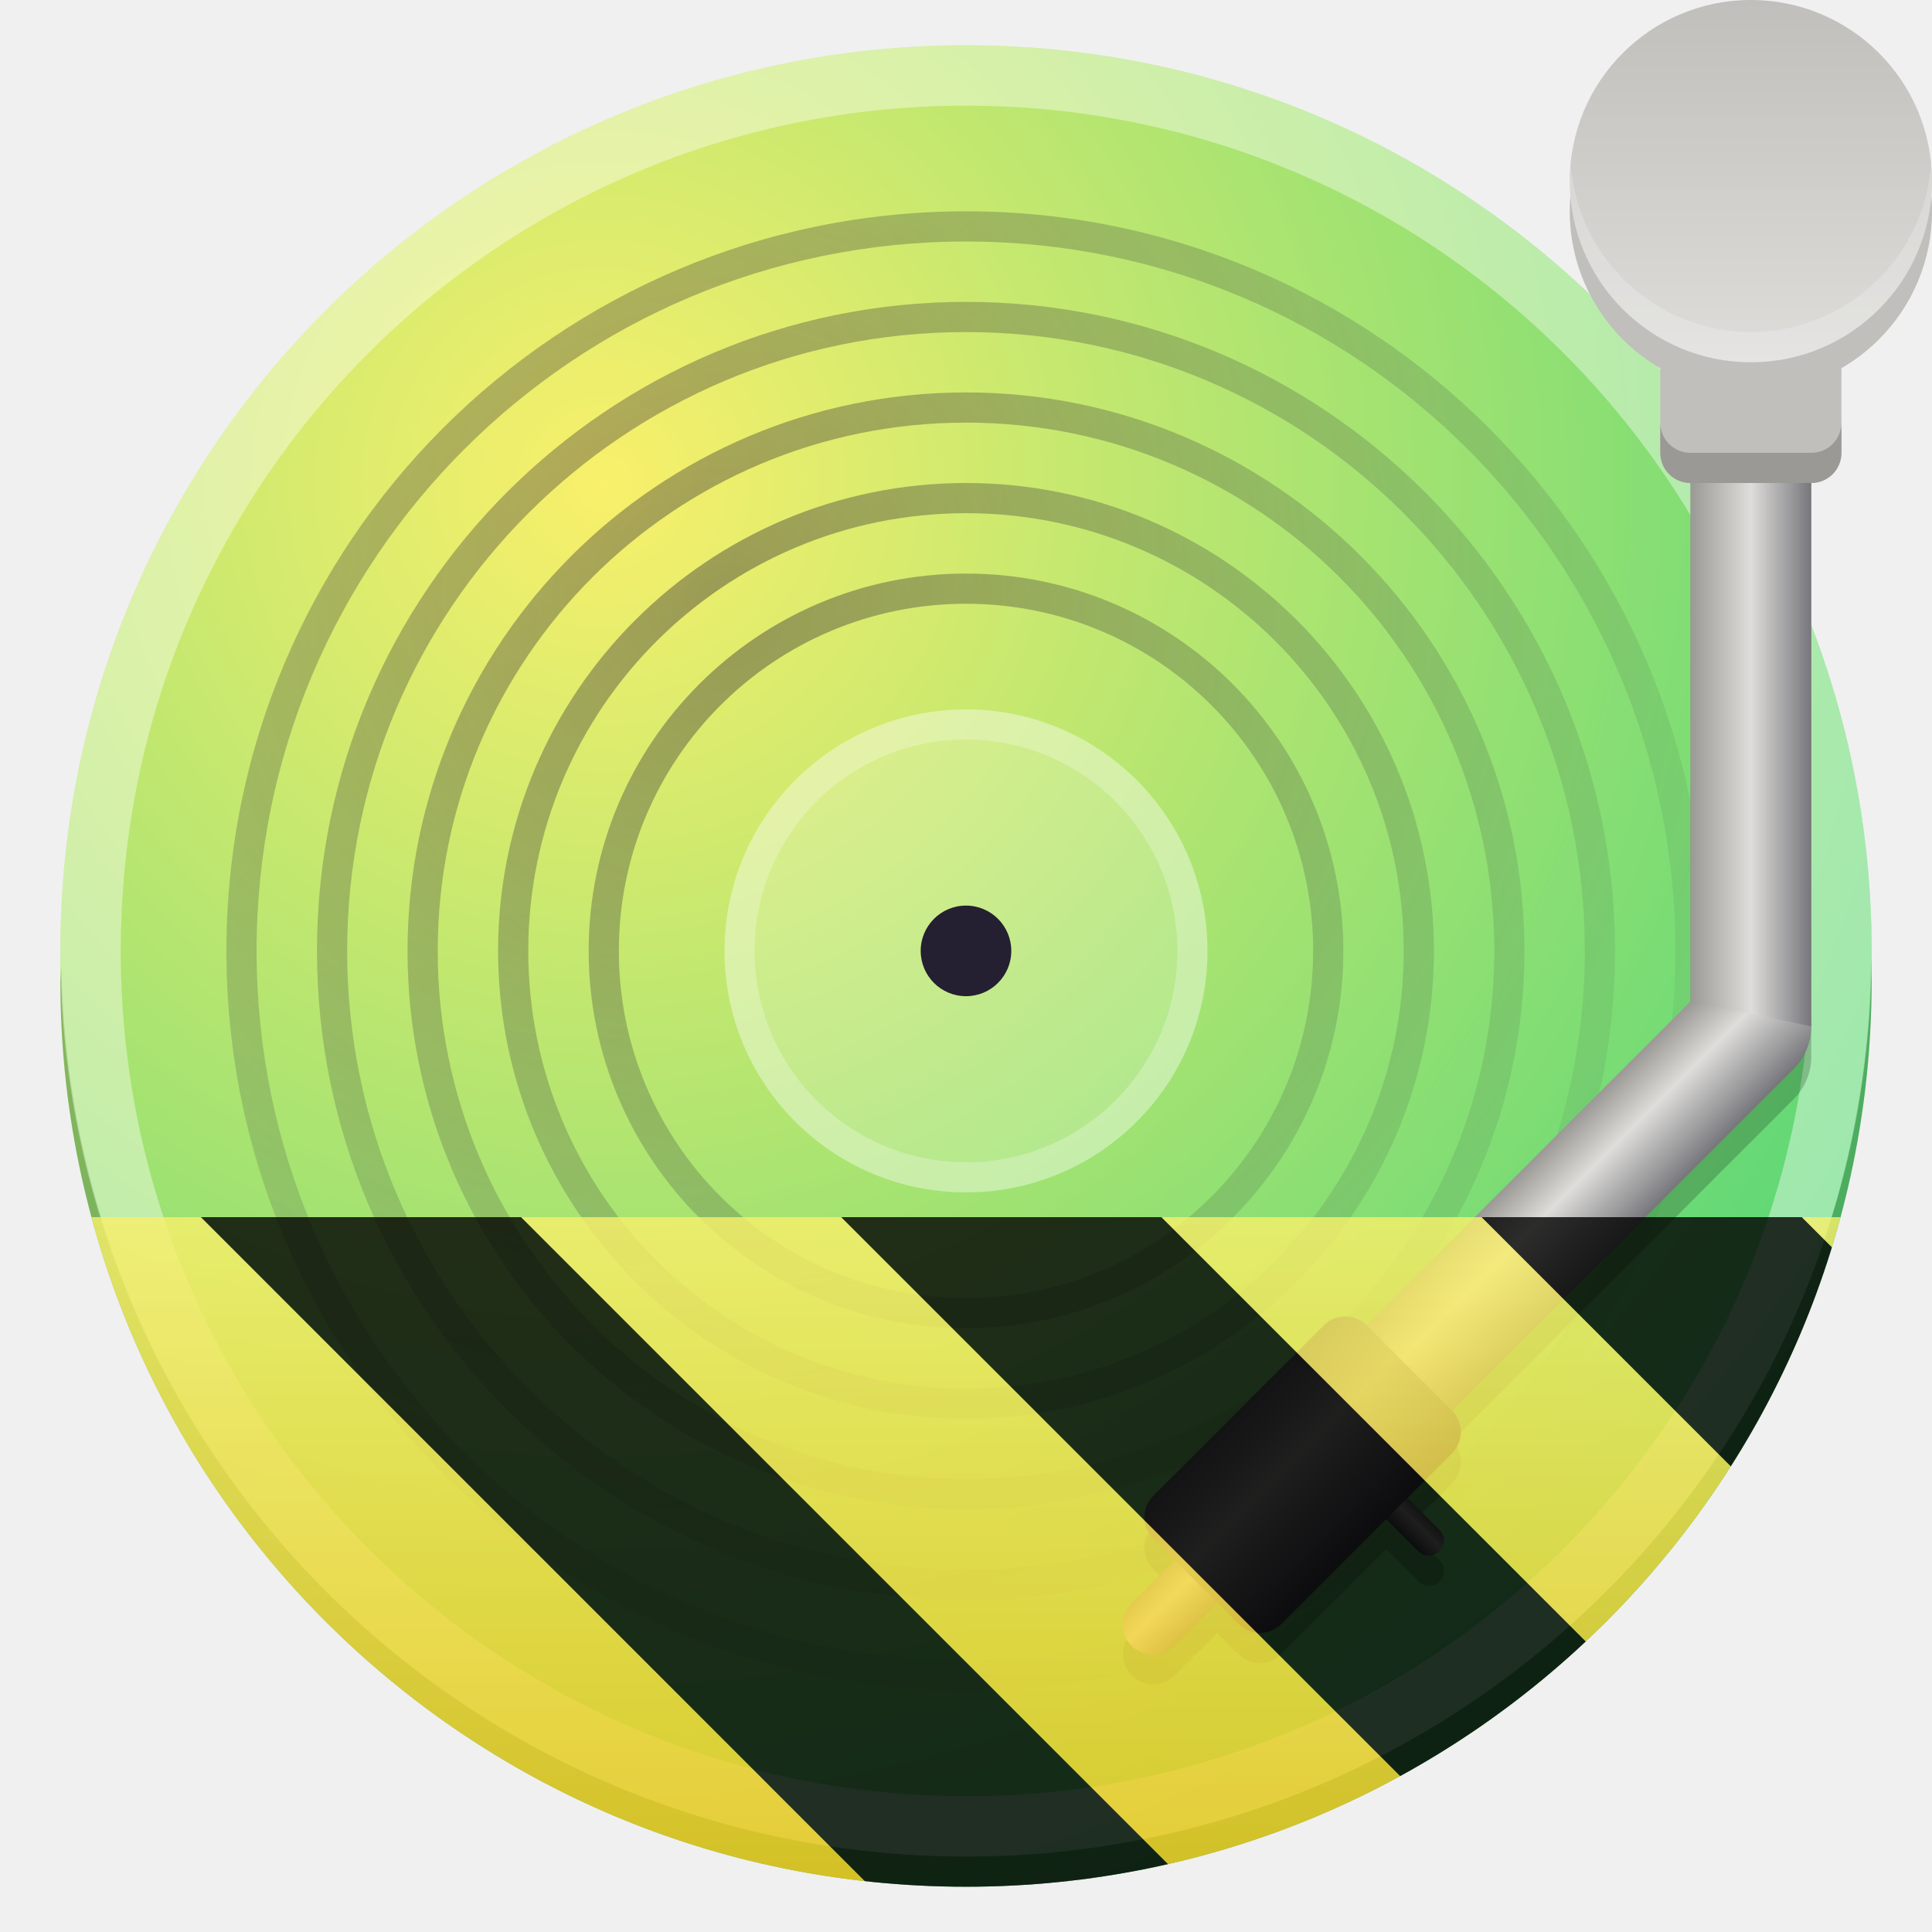
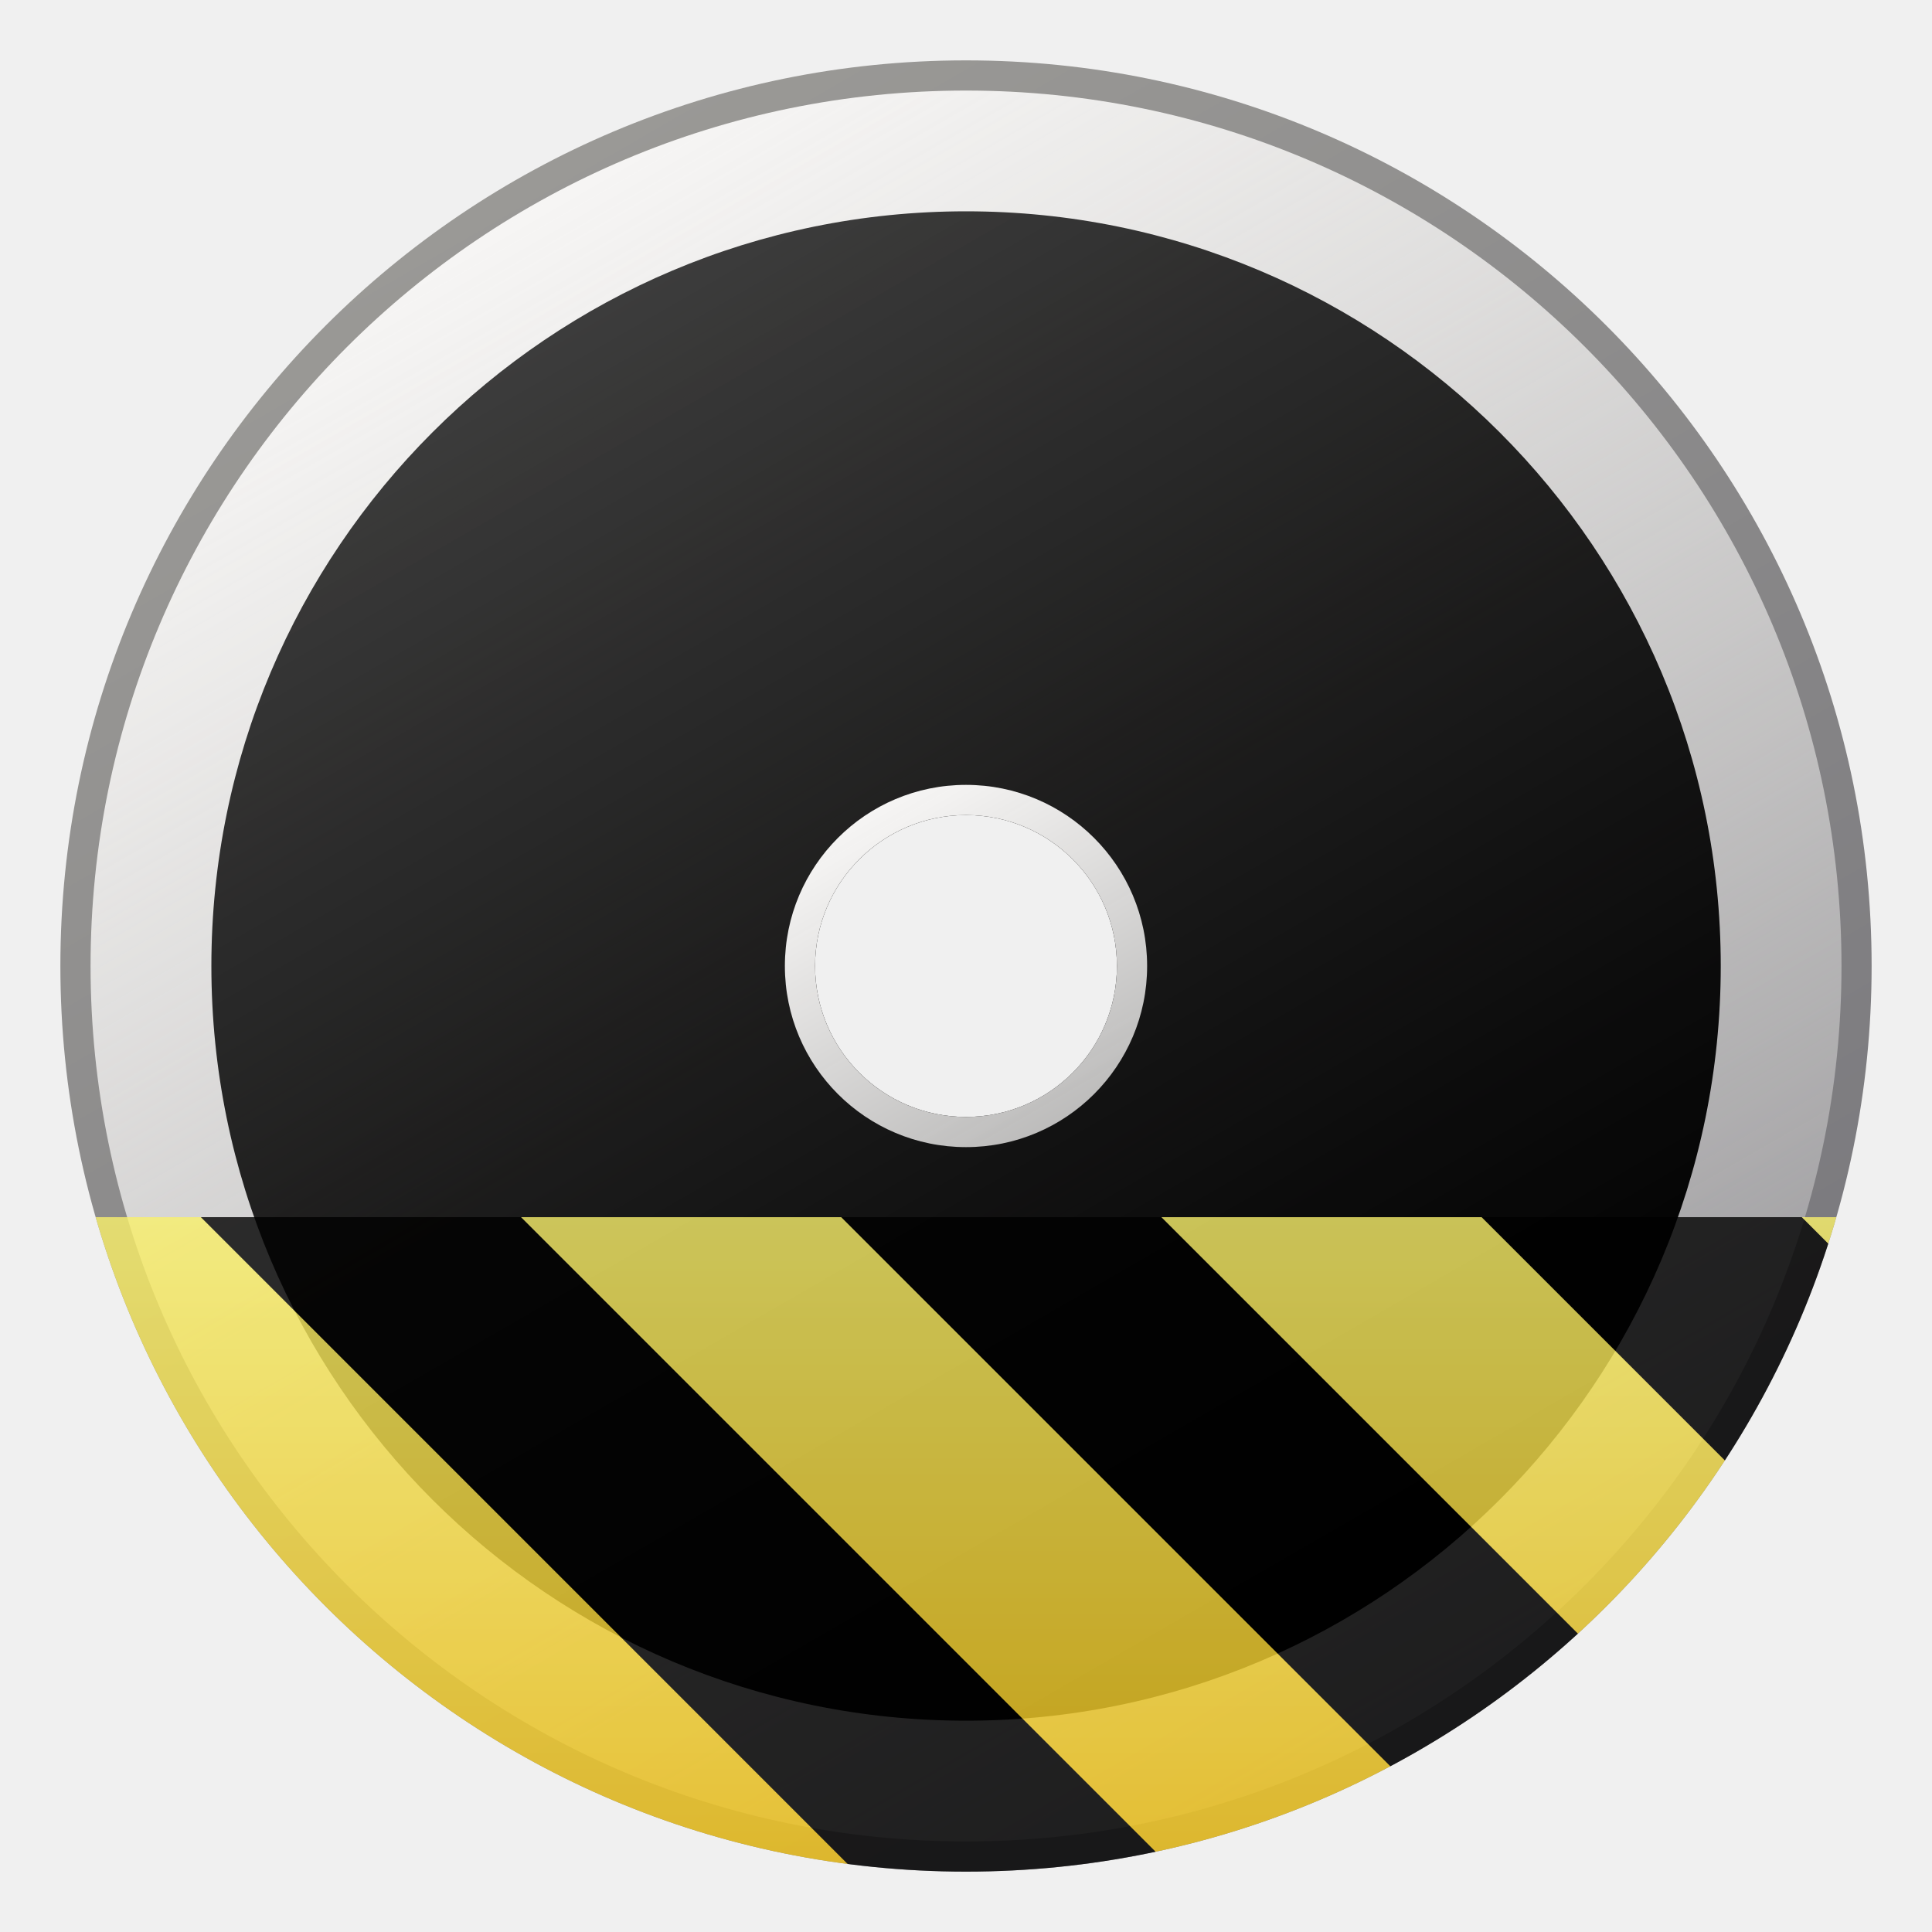
- <svg xmlns="http://www.w3.org/2000/svg" xmlns:xlink="http://www.w3.org/1999/xlink" height="128" width="128">
-   <linearGradient id="a" gradientUnits="userSpaceOnUse">
-     <stop offset="0" stop-color="#f9f06b" />
-     <stop offset="1" stop-color="#33d17a" />
-   </linearGradient>
-   <radialGradient id="f" cx="40" cy="34" r="120" xlink:href="#a" />
-   <radialGradient id="g" cx="40" cy="32" r="120" xlink:href="#a" />
-   <radialGradient id="h" cx="48" cy="40" gradientUnits="userSpaceOnUse" r="80">
-     <stop offset="0" stop-color="#241f31" stop-opacity=".4" />
-     <stop offset="1" stop-color="#241f31" stop-opacity="0" />
-   </radialGradient>
-   <linearGradient id="b" gradientUnits="userSpaceOnUse">
+ <svg xmlns="http://www.w3.org/2000/svg" height="128px" viewBox="0 0 128 128" width="128px">
+   <filter id="a" height="100%" width="100%" x="0%" y="0%">
+     <feColorMatrix color-interpolation-filters="sRGB" values="0 0 0 0 1 0 0 0 0 1 0 0 0 0 1 0 0 0 1 0" />
+   </filter>
+   <linearGradient id="b" gradientUnits="userSpaceOnUse" x1="34" x2="94" y1="12.038" y2="115.962">
    <stop offset="0" stop-color="#9a9996" />
-     <stop offset=".4" stop-color="#deddda" />
    <stop offset="1" stop-color="#77767b" />
  </linearGradient>
-   <linearGradient id="i" gradientTransform="rotate(45 207.74 106) scale(1 .77778)" x1="112" x2="120" xlink:href="#b" y1="216" y2="216" />
-   <linearGradient id="j" gradientTransform="matrix(1 0 0 .88889 0 -152)" gradientUnits="userSpaceOnUse" x1="112" x2="120" y1="216" y2="216">
-     <stop offset="0" stop-color="#9a9996" />
-     <stop offset=".5" stop-color="#deddda" />
-     <stop offset="1" stop-color="#77767b" />
+   <linearGradient id="c" gradientUnits="userSpaceOnUse" x1="35.002" x2="93.003" y1="13.771" y2="114.231">
+     <stop offset="0" stop-color="#f6f5f4" />
+     <stop offset="1" stop-color="#f6f5f4" stop-opacity="0.249" />
  </linearGradient>
-   <linearGradient id="k" gradientUnits="userSpaceOnUse" x1="116" x2="116" y1="0" y2="24">
-     <stop offset="0" stop-color="#c0bfbc" />
-     <stop offset="1" stop-color="#deddda" />
+   <linearGradient id="d" gradientUnits="userSpaceOnUse" x1="89.004" x2="39.004" y1="107.303" y2="20.701">
+     <stop offset="0" />
+     <stop offset="1" stop-opacity="0.749" />
  </linearGradient>
-   <linearGradient id="l" gradientTransform="rotate(45 674.34 324.728) scale(1 2)" x1="96" x2="100" xlink:href="#b" y1="295" y2="295" />
-   <linearGradient id="m" gradientTransform="rotate(-45 -1.087 156.34) scale(1 .66667)" gradientUnits="userSpaceOnUse" x1="104" x2="106" y1="274" y2="274">
-     <stop offset="0" stop-color="#3d3846" stop-opacity=".98" />
-     <stop offset=".6" stop-color="#9a9996" />
-     <stop offset="1" stop-color="#5e5c64" />
+   <linearGradient id="e" gradientUnits="userSpaceOnUse" x1="58" x2="70" y1="53.608" y2="74.392">
+     <stop offset="0" stop-color="#f6f5f4" />
+     <stop offset="1" stop-color="#f6f5f4" stop-opacity="0.748" />
  </linearGradient>
-   <linearGradient id="n" gradientTransform="rotate(45 211.037 -84.586)" gradientUnits="userSpaceOnUse" x1="245.73" x2="257.73" y1="132.51" y2="132.51">
-     <stop offset="0" stop-color="#5e5c64" />
-     <stop offset=".4" stop-color="#9a9996" />
-     <stop offset="1" stop-color="#3d3846" stop-opacity=".98" />
-   </linearGradient>
-   <clipPath id="e">
-     <path d="M0 0h128v128H0z" />
+   <clipPath id="f">
+     <rect height="128" width="128" />
  </clipPath>
-   <clipPath id="c">
-     <path d="M0 0h128v128H0z" />
+   <clipPath id="g">
+     <rect height="128" width="128" />
  </clipPath>
-   <filter id="d" height="100%" width="100%" x="0%" y="0%">
-     <feColorMatrix in="SourceGraphic" values="0 0 0 0 1 0 0 0 0 1 0 0 0 0 1 0 0 0 1 0" />
-   </filter>
-   <mask id="p">
-     <g clip-path="url(#c)" filter="url(#d)">
-       <g clip-path="url(#e)">
-         <path d="M124 65c0 33.137-26.863 60-60 60S4 98.137 4 65 30.863 5 64 5s60 26.863 60 60zm0 0" fill="url(#f)" />
-         <path d="M124 63c0 33.137-26.863 60-60 60S4 96.137 4 63 30.863 3 64 3s60 26.863 60 60zm0 0" fill="url(#g)" />
-         <path d="M123.96 63.512C123.685 96.434 96.927 122.98 64 123c-32.723-.035-59.383-26.281-59.93-59-.023.332-.05.668-.07 1 0 33.137 26.863 60 60 60s60-26.863 60-60a94.58 94.58 0 0 0-.035-1.488zm0 0" fill-opacity=".2" />
-         <path d="M64 47c-8.836 0-16 7.164-16 16s7.164 16 16 16 16-7.164 16-16-7.164-16-16-16zm0 2c7.73 0 14 6.27 14 14s-6.27 14-14 14-14-6.27-14-14 6.27-14 14-14zm0 0" fill="#fff" fill-opacity=".4" />
-         <path d="M78 63c0 7.73-6.27 14-14 14s-14-6.27-14-14 6.27-14 14-14 14 6.27 14 14zm0 0" fill="#fff" fill-opacity=".2" />
-         <path d="M67 63a3 3 0 1 1-6.002-.002A3 3 0 0 1 67 63zm0 0" fill="#241f31" />
-         <path d="M64 14c-27.05 0-49 21.95-49 49s21.95 49 49 49 49-21.95 49-49-21.95-49-49-49zm0 2c25.969 0 47 21.031 47 47s-21.031 47-47 47-47-21.031-47-47 21.031-47 47-47zm0 0" fill="url(#h)" />
-         <path d="M64 20c-23.738 0-43 19.262-43 43s19.262 43 43 43 43-19.262 43-43-19.262-43-43-43zm0 2c22.656 0 41 18.344 41 41s-18.344 41-41 41-41-18.344-41-41 18.344-41 41-41zm0 0" fill="url(#h)" />
-         <path d="M64 26c-20.422 0-37 16.578-37 37s16.578 37 37 37 37-16.578 37-37-16.578-37-37-37zm0 2c19.34 0 35 15.66 35 35S83.34 98 64 98 29 82.34 29 63s15.66-35 35-35zm0 0" fill="url(#h)" />
-         <path d="M64 32c-17.11 0-31 13.89-31 31s13.89 31 31 31 31-13.89 31-31-13.89-31-31-31zm0 2c16.027 0 29 12.973 29 29S80.027 92 64 92 35 79.027 35 63s12.973-29 29-29zm0 0" fill="url(#h)" />
-         <path d="M64 38c-13.797 0-25 11.203-25 25s11.203 25 25 25 25-11.203 25-25-11.203-25-25-25zm0 2c12.715 0 23 10.285 23 23S76.715 86 64 86 41 75.715 41 63s10.285-23 23-23zm0 0" fill="url(#h)" />
-         <path d="M64 3C30.863 3 4 29.863 4 63s26.863 60 60 60 60-26.863 60-60S97.137 3 64 3zm0 4c30.93 0 56 25.07 56 56s-25.07 56-56 56S8 93.93 8 63 33.07 7 64 7zm0 0" fill="#fff" fill-opacity=".4" />
-         <path d="M116 10c-2.215 0-4 1.785-4 4v54.344L90.547 89.797a2.004 2.004 0 0 0-2.832 0l-11.313 11.316a1.992 1.992 0 0 0 0 2.828l1.414 1.414-2.828 2.829a1.992 1.992 0 0 0 0 2.828 1.992 1.992 0 0 0 2.828 0l2.829-2.828 1.414 1.414a1.992 1.992 0 0 0 2.828 0l6.949-6.95 2.121 2.122c.395.39 1.023.39 1.418 0a.996.996 0 0 0-.004-1.415l-2.121-2.12 2.95-2.95a1.996 1.996 0 0 0 .003-2.828l22.625-22.629A3.979 3.979 0 0 0 120 69.926V14c0-2.215-1.785-4-4-4zm0 0" fill-opacity=".2" />
-         <path d="M128 14c0 6.629-5.371 12-12 12s-12-5.371-12-12 5.371-12 12-12 12 5.371 12 12zm0 0" fill="#c0bfbc" />
-         <path d="M118.828 65.172a3.999 3.999 0 0 1 0 5.656L84.887 104.77c-1.563 1.562-4.094 1.562-5.657 0s-1.562-4.094 0-5.657l33.942-33.941a3.999 3.999 0 0 1 5.656 0zm0 0" fill="url(#i)" />
-         <path d="M116 8c-2.215 0-4 1.785-4 4v54.344L120 68V12c0-2.215-1.785-4-4-4zm0 0" fill="url(#j)" />
-         <path d="M112 20h8c1.105 0 2 .895 2 2v8c0 1.105-.895 2-2 2h-8c-1.105 0-2-.895-2-2v-8c0-1.105.895-2 2-2zm0 0" fill="#c0bfbc" />
-         <path d="M128 12c0 6.629-5.371 12-12 12s-12-5.371-12-12 5.371-12 12-12 12 5.371 12 12zm0 0" fill="url(#k)" />
-         <path d="M127.941 10.824C127.508 17.105 122.297 21.984 116 22c-6.227-.016-11.41-4.793-11.926-11-.039.332-.062.664-.074 1 0 6.629 5.371 12 12 12s12-5.371 12-12c0-.395-.02-.785-.059-1.176zm0 0" fill="#fff" fill-opacity=".2" />
-         <path d="M110 28v2c0 1.11.89 2 2 2h8c1.11 0 2-.89 2-2v-2c0 1.11-.89 2-2 2h-8c-1.11 0-2-.89-2-2zm0 0" fill="#9a9996" />
-         <path d="M83.473 100.527a2 2 0 0 1 0 2.828l-5.657 5.657a2 2 0 1 1-2.828-2.828l5.657-5.657a2 2 0 0 1 2.828 0zm0 0" fill="url(#l)" />
-         <path d="M89.715 97.113a1 1 0 0 1 1.414 0l4.242 4.242a1 1 0 1 1-1.414 1.415l-4.242-4.243a1 1 0 0 1 0-1.414zm0 0" fill="url(#m)" />
-         <path d="m90.543 87.8 5.656 5.657a2 2 0 0 1 0 2.828l-11.312 11.313a2 2 0 0 1-2.828 0l-5.657-5.657a2 2 0 0 1 0-2.828l11.313-11.312a2 2 0 0 1 2.828 0zm0 0" fill="url(#n)" />
+   <mask id="h">
+     <g filter="url(#a)">
+       <g clip-path="url(#g)" filter="url(#a)">
+         <g clip-path="url(#f)">
+           <path d="m 64 4 c -33.137 0 -60 26.863 -60 60 s 26.863 60 60 60 s 60 -26.863 60 -60 s -26.863 -60 -60 -60 z m 0 50 c 5.523 0.004 10.004 4.48 10 10 c 0 5.523 -4.477 10 -10 10 c -5.52 0 -9.996 -4.477 -10 -10 c 0 -5.52 4.48 -9.996 10 -10 z m 0 0" fill="url(#b)" />
+           <path d="m 64 6 c -32.031 0 -58 25.969 -58 58 c 0.004 32.035 25.969 58 58 58 c 32.035 0.004 58.004 -25.965 58.004 -58 c 0 -32.031 -25.969 -58 -58.004 -58 z m 0 48 c 5.523 0 10 4.477 10 10 s -4.477 10 -10 10 s -10 -4.477 -10 -10 s 4.477 -10 10 -10 z m 0 0" fill="url(#c)" />
+           <path d="m 64.004 14 c -27.613 0 -50 22.387 -50 50 c 0 27.617 22.387 50.004 50 50 c 27.613 0.004 50 -22.383 50 -50 c 0 -27.613 -22.387 -50 -50 -50 z m -0.004 40 c 5.523 0 10 4.477 10 10 s -4.477 10 -10 10 s -10 -4.477 -10 -10 s 4.477 -10 10 -10 z m 0 0" fill="url(#d)" />
+           <path d="m 64 52 c -6.629 0 -12 5.371 -12 12 s 5.371 12 12 12 s 12 -5.371 12 -12 s -5.371 -12 -12 -12 z m 0 2 c 5.523 0 10 4.477 10 10 s -4.477 10 -10 10 s -10 -4.477 -10 -10 s 4.477 -10 10 -10 z m 0 0" fill="url(#e)" />
+         </g>
      </g>
    </g>
  </mask>
-   <mask id="r">
-     <g filter="url(#d)">
-       <path fill-opacity=".8" d="M0 0h128v128H0z" />
+   <mask id="i">
+     <g filter="url(#a)">
+       <rect fill-opacity="0.8" height="184.32" width="184.32" x="-28.16" y="-28.16" />
    </g>
  </mask>
-   <linearGradient id="s" gradientTransform="matrix(0 .37 -.98462 0 295.385 -30.36)" gradientUnits="userSpaceOnUse" x1="300" x2="428" y1="235" y2="235">
+   <linearGradient id="j" gradientTransform="matrix(0 0.37 -0.98462 0 295.385 -30.36)" gradientUnits="userSpaceOnUse" x1="300" x2="428" y1="235" y2="235">
    <stop offset="0" stop-color="#f9f06b" />
    <stop offset="1" stop-color="#f5c211" />
  </linearGradient>
-   <clipPath id="q">
-     <path d="M0 0h128v128H0z" />
+   <clipPath id="k">
+     <rect height="128" width="128" />
  </clipPath>
-   <clipPath id="o">
-     <path d="M0 0h128v128H0z" />
+   <clipPath id="l">
+     <rect height="128" width="128" />
  </clipPath>
-   <path d="M124 65c0 33.137-26.863 60-60 60S4 98.137 4 65 30.863 5 64 5s60 26.863 60 60zm0 0" fill="url(#f)" />
-   <path d="M124 63c0 33.137-26.863 60-60 60S4 96.137 4 63 30.863 3 64 3s60 26.863 60 60zm0 0" fill="url(#g)" />
-   <path d="M123.96 63.512C123.685 96.434 96.927 122.98 64 123c-32.723-.035-59.383-26.281-59.93-59-.023.332-.05.668-.07 1 0 33.137 26.863 60 60 60s60-26.863 60-60a94.58 94.58 0 0 0-.035-1.488zm0 0" fill-opacity=".2" />
-   <path d="M64 47c-8.836 0-16 7.164-16 16s7.164 16 16 16 16-7.164 16-16-7.164-16-16-16zm0 2c7.73 0 14 6.27 14 14s-6.27 14-14 14-14-6.27-14-14 6.27-14 14-14zm0 0" fill="#fff" fill-opacity=".4" />
-   <path d="M78 63c0 7.73-6.27 14-14 14s-14-6.27-14-14 6.27-14 14-14 14 6.27 14 14zm0 0" fill="#fff" fill-opacity=".2" />
-   <path d="M67 63a3 3 0 1 1-6.002-.002A3 3 0 0 1 67 63zm0 0" fill="#241f31" />
-   <g fill="url(#h)">
-     <path d="M64 14c-27.05 0-49 21.95-49 49s21.95 49 49 49 49-21.95 49-49-21.95-49-49-49zm0 2c25.969 0 47 21.031 47 47s-21.031 47-47 47-47-21.031-47-47 21.031-47 47-47zm0 0" />
-     <path d="M64 20c-23.738 0-43 19.262-43 43s19.262 43 43 43 43-19.262 43-43-19.262-43-43-43zm0 2c22.656 0 41 18.344 41 41s-18.344 41-41 41-41-18.344-41-41 18.344-41 41-41zm0 0" />
-     <path d="M64 26c-20.422 0-37 16.578-37 37s16.578 37 37 37 37-16.578 37-37-16.578-37-37-37zm0 2c19.34 0 35 15.66 35 35S83.34 98 64 98 29 82.34 29 63s15.66-35 35-35zm0 0" />
-     <path d="M64 32c-17.11 0-31 13.89-31 31s13.89 31 31 31 31-13.89 31-31-13.89-31-31-31zm0 2c16.027 0 29 12.973 29 29S80.027 92 64 92 35 79.027 35 63s12.973-29 29-29zm0 0" />
-     <path d="M64 38c-13.797 0-25 11.203-25 25s11.203 25 25 25 25-11.203 25-25-11.203-25-25-25zm0 2c12.715 0 23 10.285 23 23S76.715 86 64 86 41 75.715 41 63s10.285-23 23-23zm0 0" />
-   </g>
-   <path d="M64 3C30.863 3 4 29.863 4 63s26.863 60 60 60 60-26.863 60-60S97.137 3 64 3zm0 4c30.93 0 56 25.07 56 56s-25.07 56-56 56S8 93.93 8 63 33.07 7 64 7zm0 0" fill="#fff" fill-opacity=".4" />
-   <path d="M116 10c-2.215 0-4 1.785-4 4v54.344L90.547 89.797a2.004 2.004 0 0 0-2.832 0l-11.313 11.316a1.992 1.992 0 0 0 0 2.828l1.414 1.414-2.828 2.829a1.992 1.992 0 0 0 0 2.828 1.992 1.992 0 0 0 2.828 0l2.829-2.828 1.414 1.414a1.992 1.992 0 0 0 2.828 0l6.949-6.95 2.121 2.122c.395.39 1.023.39 1.418 0a.996.996 0 0 0-.004-1.415l-2.121-2.12 2.95-2.95a1.996 1.996 0 0 0 .003-2.828l22.625-22.629A3.979 3.979 0 0 0 120 69.926V14c0-2.215-1.785-4-4-4zm0 0" fill-opacity=".2" />
-   <path d="M128 14c0 6.629-5.371 12-12 12s-12-5.371-12-12 5.371-12 12-12 12 5.371 12 12zm0 0" fill="#c0bfbc" />
-   <path d="M118.828 65.172a3.999 3.999 0 0 1 0 5.656L84.887 104.77c-1.563 1.562-4.094 1.562-5.657 0s-1.562-4.094 0-5.657l33.942-33.941a3.999 3.999 0 0 1 5.656 0zm0 0" fill="url(#i)" />
-   <path d="M116 8c-2.215 0-4 1.785-4 4v54.344L120 68V12c0-2.215-1.785-4-4-4zm0 0" fill="url(#j)" />
-   <path d="M112 20h8c1.105 0 2 .895 2 2v8c0 1.105-.895 2-2 2h-8c-1.105 0-2-.895-2-2v-8c0-1.105.895-2 2-2zm0 0" fill="#c0bfbc" />
-   <path d="M128 12c0 6.629-5.371 12-12 12s-12-5.371-12-12 5.371-12 12-12 12 5.371 12 12zm0 0" fill="url(#k)" />
-   <path d="M127.941 10.824C127.508 17.105 122.297 21.984 116 22c-6.227-.016-11.41-4.793-11.926-11-.039.332-.062.664-.074 1 0 6.629 5.371 12 12 12s12-5.371 12-12c0-.395-.02-.785-.059-1.176zm0 0" fill="#fff" fill-opacity=".2" />
-   <path d="M110 28v2c0 1.11.89 2 2 2h8c1.11 0 2-.89 2-2v-2c0 1.11-.89 2-2 2h-8c-1.11 0-2-.89-2-2zm0 0" fill="#9a9996" />
-   <path d="M83.473 100.527a2 2 0 0 1 0 2.828l-5.657 5.657a2 2 0 1 1-2.828-2.828l5.657-5.657a2 2 0 0 1 2.828 0zm0 0" fill="url(#l)" />
-   <path d="M89.715 97.113a1 1 0 0 1 1.414 0l4.242 4.242a1 1 0 1 1-1.414 1.415l-4.242-4.243a1 1 0 0 1 0-1.414zm0 0" fill="url(#m)" />
-   <path d="m90.543 87.8 5.656 5.657a2 2 0 0 1 0 2.828l-11.312 11.313a2 2 0 0 1-2.828 0l-5.657-5.657a2 2 0 0 1 0-2.828l11.313-11.312a2 2 0 0 1 2.828 0zm0 0" fill="url(#n)" />
-   <g clip-path="url(#o)" mask="url(#p)">
-     <g clip-path="url(#q)" mask="url(#r)">
-       <path d="M128 80.64V128H0V80.64zm0 0" fill="url(#s)" />
-       <path d="M13.309 80.64 60.664 128H81.88l-47.36-47.36zm42.421 0L103.094 128h21.215L76.945 80.64zm42.43 0L128 110.48V89.27l-8.629-8.63zM0 88.548v21.215L18.238 128h21.215zm0 0" />
+   <path d="m 64 4 c -33.137 0 -60 26.863 -60 60 s 26.863 60 60 60 s 60 -26.863 60 -60 s -26.863 -60 -60 -60 z m 0 50 c 5.523 0.004 10.004 4.48 10 10 c 0 5.523 -4.477 10 -10 10 c -5.52 0 -9.996 -4.477 -10 -10 c 0 -5.52 4.48 -9.996 10 -10 z m 0 0" fill="url(#b)" />
+   <path d="m 64 6 c -32.031 0 -58 25.969 -58 58 c 0.004 32.035 25.969 58 58 58 c 32.035 0.004 58.004 -25.965 58.004 -58 c 0 -32.031 -25.969 -58 -58.004 -58 z m 0 48 c 5.523 0 10 4.477 10 10 s -4.477 10 -10 10 s -10 -4.477 -10 -10 s 4.477 -10 10 -10 z m 0 0" fill="url(#c)" />
+   <path d="m 64.004 14 c -27.613 0 -50 22.387 -50 50 c 0 27.617 22.387 50.004 50 50 c 27.613 0.004 50 -22.383 50 -50 c 0 -27.613 -22.387 -50 -50 -50 z m -0.004 40 c 5.523 0 10 4.477 10 10 s -4.477 10 -10 10 s -10 -4.477 -10 -10 s 4.477 -10 10 -10 z m 0 0" fill="url(#d)" />
+   <path d="m 64 52 c -6.629 0 -12 5.371 -12 12 s 5.371 12 12 12 s 12 -5.371 12 -12 s -5.371 -12 -12 -12 z m 0 2 c 5.523 0 10 4.477 10 10 s -4.477 10 -10 10 s -10 -4.477 -10 -10 s 4.477 -10 10 -10 z m 0 0" fill="url(#e)" />
+   <g mask="url(#h)">
+     <g clip-path="url(#l)">
+       <g mask="url(#i)">
+         <g clip-path="url(#k)">
+           <path d="m 128 80.641 v 47.359 h -128 v -47.359 z m 0 0" fill="url(#j)" />
+           <path d="m 13.309 80.641 l 47.355 47.359 h 21.215 l -47.359 -47.359 z m 42.422 0 l 47.363 47.359 h 21.215 l -47.363 -47.359 z m 42.43 0 l 29.84 29.84 v -21.211 l -8.629 -8.629 z m -98.16 7.906 v 21.215 l 18.238 18.238 h 21.215 z m 0 0" />
+         </g>
+       </g>
    </g>
  </g>
</svg>
